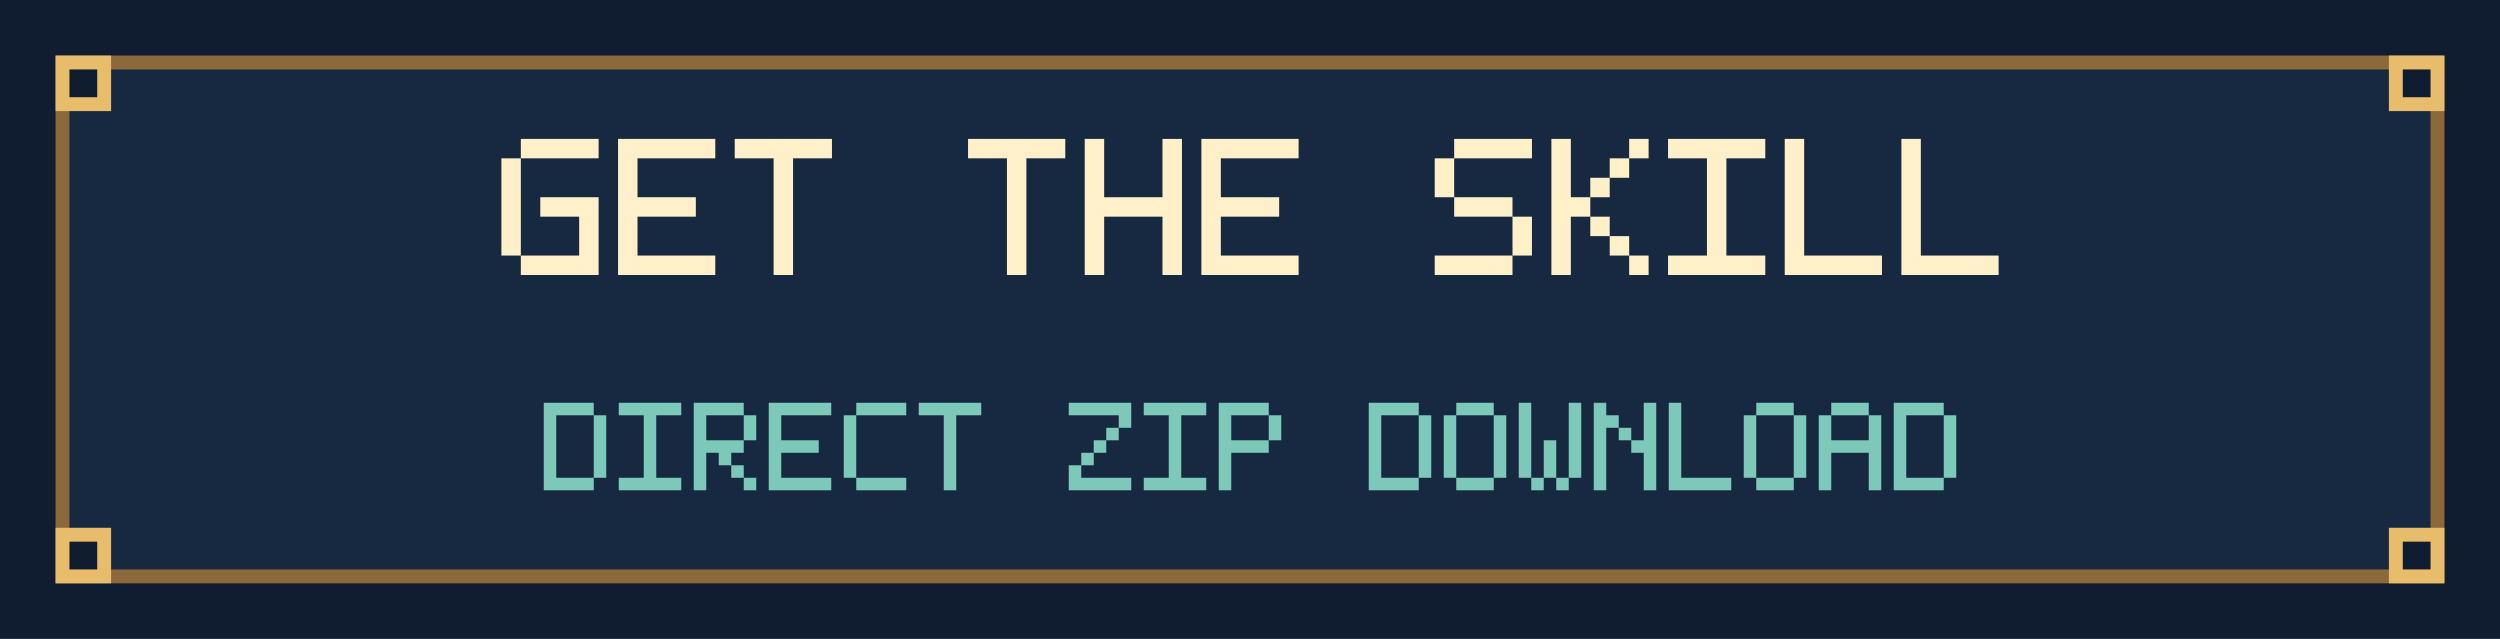
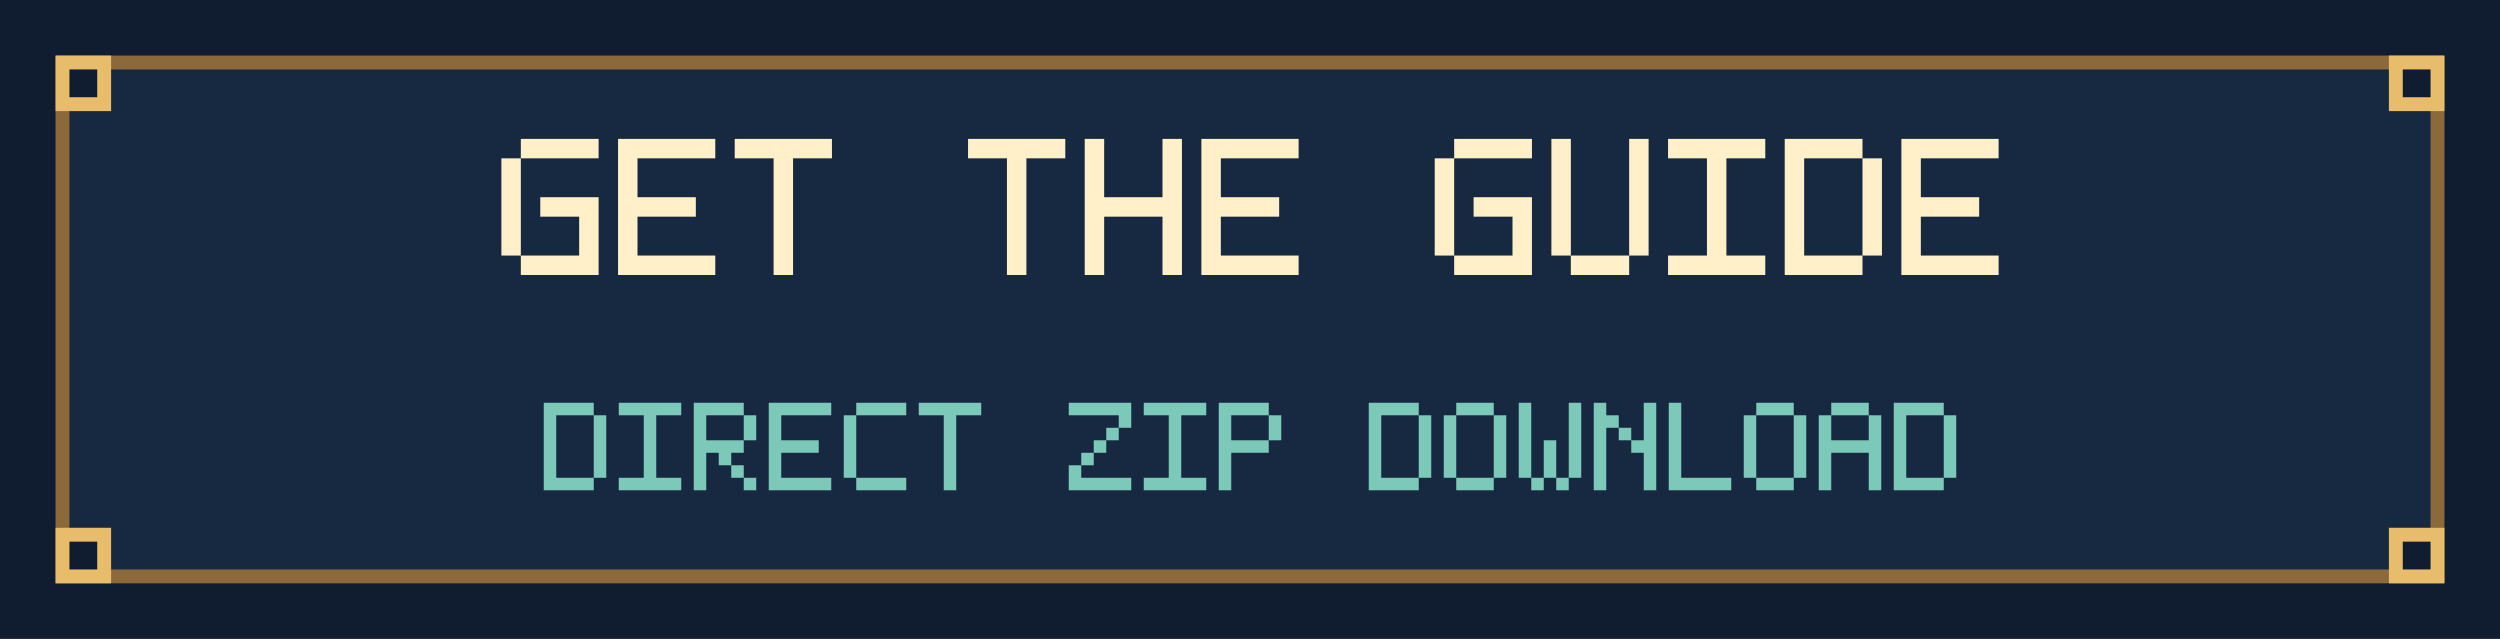
- <svg xmlns="http://www.w3.org/2000/svg" width="360" height="92" viewBox="0 0 360 92" role="img" aria-label=" GET THE SKILL DIRECT ZIP DOWNLOAD">
+ <svg xmlns="http://www.w3.org/2000/svg" width="360" height="92" viewBox="0 0 360 92" role="img" aria-label=" GET THE GUIDE DIRECT ZIP DOWNLOAD">
  <rect x="0" y="0" width="360" height="92" fill="#101d30" />
  <rect x="8" y="8" width="344" height="76" fill="#8b693a" />
  <rect x="10" y="10" width="340" height="72" fill="#172940" />
  <rect x="8" y="8" width="8" height="8" fill="#e7bc6a" />
  <rect x="10" y="10" width="4" height="4" fill="#101d30" />
  <rect x="344" y="8" width="8" height="8" fill="#e7bc6a" />
  <rect x="346" y="10" width="4" height="4" fill="#101d30" />
  <rect x="8" y="76" width="8" height="8" fill="#e7bc6a" />
  <rect x="10" y="78" width="4" height="4" fill="#101d30" />
  <rect x="344" y="76" width="8" height="8" fill="#e7bc6a" />
  <rect x="346" y="78" width="4" height="4" fill="#101d30" />
-   <path d="M75,20h2.8v2.8h-2.8zM77.8,20h2.8v2.8h-2.8zM80.6,20h2.8v2.8h-2.8zM83.4,20h2.8v2.8h-2.8zM72.2,22.8h2.8v2.8h-2.8zM72.2,25.6h2.8v2.8h-2.8zM72.2,28.4h2.8v2.8h-2.8zM77.8,28.4h2.8v2.8h-2.8zM80.6,28.4h2.8v2.8h-2.8zM83.4,28.4h2.8v2.8h-2.8zM72.2,31.2h2.8v2.8h-2.8zM83.4,31.2h2.8v2.8h-2.8zM72.2,34h2.8v2.8h-2.8zM83.4,34h2.8v2.8h-2.8zM75,36.8h2.8v2.8h-2.8zM77.8,36.8h2.8v2.8h-2.8zM80.6,36.8h2.8v2.8h-2.8zM83.4,36.8h2.8v2.8h-2.8zM89,20h2.8v2.8h-2.8zM91.8,20h2.8v2.8h-2.8zM94.6,20h2.8v2.8h-2.8zM97.4,20h2.8v2.8h-2.8zM100.2,20h2.8v2.8h-2.8zM89,22.8h2.8v2.8h-2.8zM89,25.6h2.8v2.8h-2.8zM89,28.4h2.8v2.8h-2.8zM91.8,28.4h2.8v2.8h-2.8zM94.6,28.4h2.8v2.8h-2.8zM97.4,28.4h2.8v2.8h-2.8zM89,31.2h2.8v2.8h-2.8zM89,34h2.8v2.8h-2.8zM89,36.8h2.8v2.8h-2.8zM91.8,36.8h2.8v2.8h-2.8zM94.6,36.8h2.8v2.8h-2.8zM97.4,36.8h2.8v2.8h-2.8zM100.2,36.8h2.8v2.8h-2.8zM105.8,20h2.8v2.8h-2.8zM108.6,20h2.8v2.8h-2.8zM111.4,20h2.8v2.8h-2.8zM114.2,20h2.8v2.8h-2.8zM117,20h2.8v2.8h-2.8zM111.4,22.8h2.8v2.8h-2.8zM111.4,25.6h2.8v2.8h-2.8zM111.4,28.4h2.8v2.8h-2.8zM111.4,31.2h2.8v2.8h-2.8zM111.4,34h2.8v2.8h-2.8zM111.4,36.8h2.8v2.8h-2.8zM139.4,20h2.8v2.8h-2.8zM142.2,20h2.8v2.8h-2.8zM145,20h2.8v2.8h-2.8zM147.8,20h2.8v2.8h-2.8zM150.6,20h2.8v2.8h-2.8zM145,22.8h2.8v2.8h-2.8zM145,25.6h2.8v2.8h-2.8zM145,28.4h2.8v2.8h-2.8zM145,31.2h2.8v2.8h-2.8zM145,34h2.8v2.8h-2.8zM145,36.8h2.8v2.8h-2.8zM156.2,20h2.8v2.8h-2.8zM167.4,20h2.8v2.8h-2.8zM156.2,22.8h2.8v2.8h-2.8zM167.4,22.8h2.8v2.8h-2.8zM156.2,25.6h2.8v2.8h-2.8zM167.4,25.6h2.8v2.8h-2.8zM156.2,28.4h2.8v2.8h-2.8zM159,28.4h2.8v2.8h-2.8zM161.8,28.4h2.8v2.8h-2.8zM164.6,28.4h2.8v2.8h-2.8zM167.4,28.4h2.8v2.8h-2.8zM156.2,31.2h2.8v2.8h-2.8zM167.4,31.2h2.8v2.8h-2.8zM156.2,34h2.8v2.8h-2.8zM167.4,34h2.8v2.8h-2.8zM156.2,36.8h2.8v2.8h-2.8zM167.4,36.8h2.8v2.8h-2.8zM173,20h2.8v2.8h-2.8zM175.8,20h2.8v2.8h-2.8zM178.6,20h2.8v2.8h-2.8zM181.4,20h2.8v2.8h-2.8zM184.2,20h2.8v2.8h-2.8zM173,22.8h2.8v2.8h-2.8zM173,25.6h2.8v2.8h-2.8zM173,28.4h2.8v2.8h-2.8zM175.8,28.4h2.8v2.8h-2.8zM178.6,28.4h2.8v2.8h-2.8zM181.4,28.4h2.8v2.8h-2.8zM173,31.2h2.8v2.8h-2.8zM173,34h2.8v2.8h-2.8zM173,36.8h2.8v2.8h-2.8zM175.8,36.8h2.8v2.8h-2.8zM178.6,36.8h2.8v2.8h-2.8zM181.4,36.8h2.8v2.8h-2.8zM184.2,36.8h2.8v2.8h-2.8zM209.4,20h2.8v2.8h-2.8zM212.2,20h2.8v2.8h-2.8zM215,20h2.8v2.8h-2.8zM217.8,20h2.8v2.8h-2.8zM206.6,22.8h2.8v2.8h-2.8zM206.6,25.6h2.8v2.8h-2.8zM209.4,28.4h2.8v2.8h-2.8zM212.2,28.4h2.8v2.8h-2.8zM215,28.4h2.8v2.8h-2.8zM217.8,31.2h2.8v2.8h-2.8zM217.8,34h2.8v2.8h-2.8zM206.6,36.8h2.8v2.8h-2.8zM209.4,36.8h2.8v2.8h-2.8zM212.2,36.8h2.8v2.8h-2.8zM215,36.8h2.8v2.8h-2.8zM223.4,20h2.8v2.8h-2.8zM234.6,20h2.8v2.8h-2.8zM223.4,22.8h2.8v2.8h-2.8zM231.8,22.8h2.8v2.8h-2.8zM223.4,25.6h2.8v2.8h-2.8zM229,25.6h2.8v2.8h-2.8zM223.4,28.4h2.8v2.8h-2.8zM226.2,28.4h2.8v2.8h-2.8zM223.4,31.2h2.8v2.8h-2.8zM229,31.2h2.8v2.8h-2.8zM223.4,34h2.8v2.8h-2.8zM231.8,34h2.8v2.8h-2.8zM223.4,36.8h2.8v2.8h-2.8zM234.6,36.8h2.8v2.8h-2.8zM240.2,20h2.8v2.8h-2.8zM243,20h2.8v2.8h-2.8zM245.8,20h2.8v2.8h-2.8zM248.6,20h2.8v2.8h-2.8zM251.4,20h2.8v2.8h-2.8zM245.8,22.8h2.8v2.8h-2.8zM245.8,25.6h2.8v2.8h-2.8zM245.8,28.4h2.8v2.8h-2.8zM245.8,31.2h2.8v2.8h-2.8zM245.8,34h2.8v2.8h-2.8zM240.2,36.8h2.8v2.8h-2.8zM243,36.8h2.8v2.8h-2.8zM245.8,36.8h2.8v2.8h-2.8zM248.6,36.8h2.8v2.8h-2.8zM251.4,36.8h2.8v2.8h-2.8zM257,20h2.8v2.8h-2.8zM257,22.8h2.8v2.8h-2.8zM257,25.6h2.8v2.8h-2.8zM257,28.4h2.8v2.8h-2.8zM257,31.2h2.8v2.8h-2.8zM257,34h2.8v2.8h-2.8zM257,36.8h2.8v2.8h-2.8zM259.8,36.8h2.8v2.8h-2.8zM262.6,36.8h2.8v2.8h-2.8zM265.4,36.8h2.8v2.8h-2.8zM268.2,36.8h2.8v2.8h-2.8zM273.8,20h2.8v2.8h-2.8zM273.8,22.8h2.8v2.8h-2.8zM273.8,25.6h2.8v2.8h-2.8zM273.8,28.4h2.8v2.8h-2.8zM273.8,31.2h2.8v2.8h-2.8zM273.8,34h2.8v2.8h-2.8zM273.8,36.8h2.8v2.8h-2.8zM276.6,36.8h2.8v2.8h-2.8zM279.4,36.8h2.8v2.8h-2.8zM282.2,36.8h2.8v2.8h-2.8zM285,36.8h2.8v2.8h-2.8z" fill="#fff0c9" />
+   <path d="M75,20h2.8v2.8h-2.8zM77.8,20h2.8v2.8h-2.8zM80.6,20h2.8v2.8h-2.8zM83.4,20h2.8v2.8h-2.8zM72.2,22.8h2.8v2.8h-2.8zM72.2,25.6h2.8v2.8h-2.8zM72.2,28.4h2.8v2.8h-2.8zM77.8,28.4h2.8v2.8h-2.8zM80.6,28.4h2.8v2.8h-2.8zM83.4,28.4h2.8v2.8h-2.8zM72.2,31.2h2.8v2.8h-2.8zM83.4,31.2h2.8v2.8h-2.8zM72.2,34h2.8v2.8h-2.8zM83.4,34h2.8v2.8h-2.8zM75,36.8h2.8v2.8h-2.8zM77.8,36.8h2.8v2.8h-2.8zM80.6,36.8h2.8v2.8h-2.8zM83.4,36.8h2.8v2.8h-2.8zM89,20h2.8v2.8h-2.8zM91.8,20h2.8v2.8h-2.8zM94.6,20h2.8v2.8h-2.8zM97.4,20h2.8v2.8h-2.8zM100.2,20h2.8v2.8h-2.8zM89,22.8h2.8v2.8h-2.8zM89,25.6h2.8v2.8h-2.8zM89,28.4h2.8v2.8h-2.8zM91.8,28.4h2.8v2.8h-2.8zM94.6,28.4h2.8v2.8h-2.8zM97.4,28.4h2.8v2.8h-2.8zM89,31.2h2.8v2.8h-2.8zM89,34h2.8v2.8h-2.8zM89,36.8h2.8v2.8h-2.8zM91.8,36.8h2.8v2.8h-2.8zM94.6,36.8h2.8v2.8h-2.8zM97.4,36.8h2.8v2.8h-2.8zM100.2,36.8h2.8v2.8h-2.8zM105.8,20h2.8v2.8h-2.8zM108.6,20h2.8v2.8h-2.8zM111.4,20h2.8v2.8h-2.8zM114.2,20h2.8v2.8h-2.8zM117,20h2.8v2.8h-2.8zM111.4,22.8h2.8v2.8h-2.8zM111.4,25.6h2.8v2.8h-2.8zM111.4,28.4h2.8v2.8h-2.8zM111.4,31.2h2.8v2.8h-2.8zM111.4,34h2.8v2.8h-2.8zM111.4,36.8h2.8v2.8h-2.8zM139.4,20h2.8v2.8h-2.8zM142.2,20h2.8v2.8h-2.8zM145,20h2.8v2.8h-2.8zM147.8,20h2.8v2.8h-2.8zM150.6,20h2.8v2.8h-2.8zM145,22.8h2.8v2.8h-2.8zM145,25.6h2.8v2.8h-2.8zM145,28.4h2.8v2.8h-2.8zM145,31.2h2.8v2.8h-2.8zM145,34h2.8v2.8h-2.8zM145,36.8h2.8v2.8h-2.8zM156.2,20h2.8v2.8h-2.8zM167.4,20h2.8v2.8h-2.8zM156.2,22.8h2.8v2.8h-2.8zM167.4,22.8h2.8v2.8h-2.8zM156.2,25.6h2.8v2.8h-2.8zM167.4,25.6h2.8v2.8h-2.8zM156.2,28.4h2.8v2.8h-2.8zM159,28.4h2.8v2.8h-2.8zM161.8,28.4h2.8v2.8h-2.8zM164.6,28.4h2.8v2.8h-2.8zM167.4,28.4h2.8v2.8h-2.8zM156.2,31.2h2.8v2.8h-2.8zM167.4,31.2h2.8v2.8h-2.8zM156.2,34h2.8v2.8h-2.8zM167.4,34h2.8v2.8h-2.8zM156.2,36.8h2.8v2.8h-2.8zM167.4,36.8h2.8v2.8h-2.8zM173,20h2.8v2.8h-2.8zM175.8,20h2.8v2.8h-2.8zM178.6,20h2.8v2.8h-2.8zM181.4,20h2.8v2.8h-2.8zM184.2,20h2.8v2.8h-2.8zM173,22.8h2.8v2.8h-2.8zM173,25.6h2.8v2.8h-2.8zM173,28.4h2.8v2.8h-2.8zM175.8,28.4h2.8v2.8h-2.8zM178.6,28.4h2.8v2.8h-2.8zM181.4,28.4h2.8v2.8h-2.8zM173,31.2h2.8v2.8h-2.8zM173,34h2.8v2.8h-2.8zM173,36.8h2.8v2.8h-2.8zM175.8,36.8h2.8v2.8h-2.8zM178.6,36.8h2.8v2.8h-2.8zM181.4,36.8h2.8v2.8h-2.8zM184.2,36.8h2.8v2.8h-2.8zM209.4,20h2.8v2.8h-2.8zM212.2,20h2.8v2.8h-2.8zM215,20h2.8v2.8h-2.8zM217.8,20h2.8v2.8h-2.8zM206.6,22.8h2.8v2.8h-2.8zM206.6,25.6h2.8v2.8h-2.8zM206.6,28.4h2.8v2.8h-2.8zM212.2,28.4h2.8v2.8h-2.8zM215,28.4h2.8v2.8h-2.8zM217.8,28.4h2.8v2.8h-2.8zM206.6,31.2h2.8v2.8h-2.8zM217.8,31.2h2.8v2.8h-2.8zM206.6,34h2.8v2.8h-2.8zM217.8,34h2.8v2.8h-2.8zM209.4,36.8h2.8v2.8h-2.8zM212.2,36.8h2.8v2.8h-2.8zM215,36.8h2.8v2.8h-2.8zM217.8,36.8h2.8v2.8h-2.8zM223.4,20h2.8v2.8h-2.8zM234.6,20h2.8v2.8h-2.8zM223.4,22.8h2.8v2.8h-2.8zM234.6,22.8h2.8v2.8h-2.8zM223.4,25.6h2.8v2.8h-2.8zM234.6,25.6h2.8v2.8h-2.8zM223.4,28.4h2.8v2.8h-2.8zM234.6,28.4h2.8v2.8h-2.8zM223.4,31.2h2.8v2.8h-2.8zM234.6,31.2h2.8v2.8h-2.8zM223.4,34h2.8v2.8h-2.8zM234.6,34h2.8v2.8h-2.8zM226.2,36.8h2.8v2.8h-2.8zM229,36.8h2.8v2.8h-2.8zM231.8,36.8h2.8v2.8h-2.8zM240.2,20h2.8v2.8h-2.8zM243,20h2.8v2.8h-2.8zM245.8,20h2.8v2.8h-2.8zM248.6,20h2.8v2.8h-2.8zM251.4,20h2.8v2.8h-2.8zM245.8,22.8h2.8v2.8h-2.8zM245.8,25.6h2.8v2.8h-2.8zM245.8,28.4h2.8v2.8h-2.8zM245.8,31.2h2.8v2.8h-2.8zM245.8,34h2.8v2.8h-2.8zM240.2,36.8h2.8v2.8h-2.8zM243,36.8h2.8v2.8h-2.8zM245.8,36.8h2.8v2.8h-2.8zM248.6,36.8h2.8v2.8h-2.8zM251.4,36.8h2.8v2.8h-2.8zM257,20h2.8v2.8h-2.8zM259.8,20h2.8v2.8h-2.8zM262.6,20h2.8v2.8h-2.8zM265.4,20h2.8v2.8h-2.8zM257,22.8h2.8v2.8h-2.8zM268.2,22.8h2.8v2.8h-2.8zM257,25.6h2.8v2.8h-2.8zM268.2,25.6h2.8v2.8h-2.8zM257,28.4h2.8v2.8h-2.8zM268.2,28.4h2.8v2.8h-2.8zM257,31.2h2.8v2.8h-2.8zM268.2,31.2h2.8v2.8h-2.8zM257,34h2.8v2.8h-2.8zM268.2,34h2.8v2.8h-2.8zM257,36.8h2.8v2.8h-2.8zM259.8,36.8h2.8v2.8h-2.8zM262.6,36.8h2.8v2.8h-2.8zM265.4,36.8h2.8v2.8h-2.8zM273.8,20h2.8v2.8h-2.8zM276.6,20h2.8v2.8h-2.8zM279.4,20h2.8v2.8h-2.8zM282.2,20h2.8v2.8h-2.8zM285,20h2.8v2.8h-2.8zM273.8,22.8h2.8v2.8h-2.8zM273.8,25.6h2.8v2.8h-2.8zM273.8,28.4h2.8v2.8h-2.8zM276.6,28.4h2.8v2.8h-2.8zM279.4,28.4h2.8v2.8h-2.8zM282.2,28.4h2.8v2.8h-2.8zM273.8,31.2h2.8v2.8h-2.8zM273.8,34h2.8v2.8h-2.8zM273.8,36.8h2.8v2.8h-2.8zM276.6,36.8h2.8v2.8h-2.8zM279.4,36.8h2.8v2.8h-2.8zM282.2,36.8h2.8v2.8h-2.8zM285,36.8h2.8v2.8h-2.8z" fill="#fff0c9" />
  <path d="M78.3,58h1.8v1.8h-1.8zM80.1,58h1.8v1.8h-1.8zM81.9,58h1.8v1.8h-1.8zM83.7,58h1.8v1.8h-1.8zM78.3,59.8h1.8v1.8h-1.8zM85.5,59.8h1.8v1.8h-1.8zM78.3,61.6h1.8v1.8h-1.8zM85.5,61.6h1.8v1.8h-1.8zM78.3,63.4h1.8v1.8h-1.8zM85.5,63.4h1.8v1.8h-1.8zM78.3,65.2h1.8v1.8h-1.8zM85.5,65.2h1.8v1.8h-1.8zM78.3,67h1.8v1.8h-1.8zM85.5,67h1.8v1.8h-1.8zM78.3,68.8h1.8v1.8h-1.8zM80.1,68.8h1.8v1.8h-1.8zM81.9,68.8h1.8v1.8h-1.8zM83.7,68.8h1.8v1.8h-1.8zM89.1,58h1.8v1.8h-1.8zM90.9,58h1.8v1.8h-1.8zM92.7,58h1.8v1.8h-1.8zM94.5,58h1.8v1.8h-1.8zM96.3,58h1.8v1.8h-1.8zM92.7,59.8h1.8v1.8h-1.8zM92.7,61.6h1.8v1.8h-1.8zM92.7,63.4h1.8v1.8h-1.8zM92.7,65.2h1.8v1.8h-1.8zM92.7,67h1.8v1.8h-1.8zM89.1,68.8h1.8v1.8h-1.8zM90.9,68.8h1.8v1.8h-1.8zM92.7,68.8h1.8v1.8h-1.8zM94.5,68.8h1.8v1.8h-1.8zM96.3,68.8h1.8v1.8h-1.8zM99.9,58h1.8v1.8h-1.8zM101.7,58h1.8v1.8h-1.8zM103.5,58h1.8v1.8h-1.8zM105.3,58h1.8v1.8h-1.8zM99.9,59.8h1.8v1.8h-1.8zM107.1,59.8h1.8v1.8h-1.8zM99.9,61.6h1.8v1.8h-1.8zM107.1,61.6h1.8v1.8h-1.8zM99.9,63.4h1.8v1.8h-1.8zM101.7,63.4h1.8v1.8h-1.8zM103.5,63.4h1.8v1.8h-1.8zM105.3,63.4h1.8v1.8h-1.8zM99.9,65.2h1.8v1.8h-1.8zM103.5,65.2h1.8v1.8h-1.8zM99.9,67h1.8v1.8h-1.8zM105.3,67h1.8v1.8h-1.8zM99.9,68.8h1.8v1.8h-1.8zM107.1,68.8h1.8v1.8h-1.8zM110.7,58h1.8v1.8h-1.8zM112.5,58h1.8v1.8h-1.8zM114.3,58h1.8v1.8h-1.8zM116.1,58h1.8v1.8h-1.8zM117.9,58h1.8v1.8h-1.8zM110.7,59.8h1.8v1.8h-1.8zM110.7,61.6h1.8v1.8h-1.8zM110.7,63.4h1.8v1.8h-1.8zM112.5,63.4h1.8v1.8h-1.8zM114.3,63.4h1.8v1.8h-1.8zM116.1,63.4h1.8v1.8h-1.8zM110.7,65.2h1.8v1.8h-1.8zM110.7,67h1.8v1.8h-1.8zM110.7,68.8h1.8v1.8h-1.8zM112.5,68.8h1.8v1.8h-1.8zM114.3,68.8h1.8v1.8h-1.8zM116.1,68.8h1.8v1.8h-1.8zM117.9,68.8h1.8v1.8h-1.8zM123.3,58h1.8v1.8h-1.8zM125.1,58h1.8v1.8h-1.8zM126.9,58h1.8v1.8h-1.8zM128.7,58h1.8v1.8h-1.8zM121.5,59.8h1.8v1.8h-1.8zM121.5,61.6h1.8v1.8h-1.8zM121.5,63.4h1.8v1.8h-1.8zM121.5,65.2h1.8v1.8h-1.8zM121.5,67h1.8v1.8h-1.8zM123.3,68.8h1.8v1.8h-1.8zM125.1,68.8h1.8v1.8h-1.8zM126.9,68.8h1.8v1.8h-1.8zM128.7,68.8h1.8v1.8h-1.8zM132.3,58h1.8v1.8h-1.8zM134.1,58h1.8v1.8h-1.8zM135.9,58h1.8v1.8h-1.8zM137.7,58h1.8v1.8h-1.8zM139.5,58h1.8v1.8h-1.8zM135.9,59.8h1.8v1.8h-1.8zM135.9,61.6h1.8v1.8h-1.8zM135.9,63.4h1.8v1.8h-1.8zM135.9,65.2h1.8v1.8h-1.8zM135.9,67h1.8v1.8h-1.8zM135.9,68.8h1.8v1.8h-1.8zM153.9,58h1.8v1.8h-1.8zM155.7,58h1.8v1.8h-1.8zM157.5,58h1.8v1.8h-1.8zM159.3,58h1.8v1.8h-1.8zM161.1,58h1.8v1.8h-1.8zM161.1,59.8h1.8v1.8h-1.8zM159.3,61.6h1.8v1.8h-1.8zM157.5,63.4h1.8v1.8h-1.8zM155.7,65.2h1.8v1.8h-1.8zM153.9,67h1.8v1.8h-1.8zM153.9,68.8h1.8v1.8h-1.8zM155.7,68.8h1.8v1.8h-1.8zM157.5,68.8h1.8v1.8h-1.8zM159.3,68.8h1.8v1.8h-1.8zM161.1,68.8h1.8v1.8h-1.8zM164.7,58h1.8v1.8h-1.8zM166.5,58h1.8v1.8h-1.8zM168.3,58h1.8v1.8h-1.8zM170.1,58h1.8v1.8h-1.8zM171.9,58h1.8v1.8h-1.8zM168.3,59.8h1.8v1.8h-1.8zM168.3,61.6h1.8v1.8h-1.8zM168.3,63.4h1.8v1.8h-1.8zM168.3,65.2h1.8v1.8h-1.8zM168.3,67h1.8v1.8h-1.8zM164.7,68.8h1.8v1.8h-1.8zM166.5,68.8h1.8v1.8h-1.8zM168.3,68.8h1.8v1.8h-1.8zM170.1,68.8h1.8v1.8h-1.8zM171.9,68.8h1.8v1.8h-1.8zM175.5,58h1.8v1.8h-1.8zM177.3,58h1.8v1.8h-1.8zM179.1,58h1.8v1.8h-1.8zM180.9,58h1.8v1.8h-1.8zM175.5,59.8h1.8v1.8h-1.8zM182.7,59.8h1.8v1.8h-1.8zM175.5,61.6h1.8v1.8h-1.8zM182.7,61.6h1.8v1.8h-1.8zM175.5,63.4h1.8v1.8h-1.8zM177.3,63.4h1.8v1.8h-1.8zM179.1,63.4h1.8v1.8h-1.8zM180.9,63.4h1.8v1.8h-1.8zM175.5,65.2h1.8v1.8h-1.8zM175.5,67h1.8v1.8h-1.8zM175.5,68.8h1.8v1.8h-1.8zM197.1,58h1.8v1.8h-1.8zM198.9,58h1.8v1.8h-1.8zM200.7,58h1.8v1.8h-1.8zM202.5,58h1.8v1.8h-1.8zM197.1,59.8h1.8v1.8h-1.8zM204.3,59.8h1.8v1.8h-1.8zM197.1,61.6h1.8v1.8h-1.8zM204.3,61.6h1.8v1.8h-1.8zM197.1,63.4h1.8v1.8h-1.8zM204.3,63.4h1.8v1.8h-1.8zM197.1,65.2h1.8v1.8h-1.8zM204.3,65.2h1.8v1.8h-1.8zM197.1,67h1.8v1.8h-1.8zM204.3,67h1.8v1.8h-1.8zM197.1,68.8h1.8v1.8h-1.8zM198.9,68.8h1.8v1.8h-1.8zM200.7,68.8h1.8v1.8h-1.8zM202.5,68.8h1.8v1.8h-1.8zM209.7,58h1.8v1.8h-1.8zM211.5,58h1.8v1.8h-1.8zM213.3,58h1.8v1.8h-1.8zM207.9,59.8h1.8v1.8h-1.8zM215.1,59.8h1.8v1.8h-1.8zM207.9,61.6h1.8v1.8h-1.8zM215.1,61.6h1.8v1.8h-1.8zM207.9,63.4h1.8v1.8h-1.8zM215.1,63.4h1.8v1.8h-1.8zM207.9,65.2h1.8v1.8h-1.8zM215.1,65.2h1.8v1.8h-1.8zM207.9,67h1.8v1.8h-1.8zM215.1,67h1.8v1.8h-1.8zM209.7,68.8h1.8v1.8h-1.8zM211.5,68.8h1.8v1.8h-1.8zM213.3,68.8h1.8v1.8h-1.8zM218.7,58h1.8v1.8h-1.8zM225.9,58h1.8v1.8h-1.8zM218.7,59.8h1.8v1.8h-1.8zM225.9,59.8h1.8v1.8h-1.8zM218.7,61.6h1.8v1.8h-1.8zM225.9,61.6h1.8v1.8h-1.8zM218.7,63.4h1.8v1.8h-1.8zM222.3,63.4h1.8v1.8h-1.8zM225.9,63.4h1.8v1.8h-1.8zM218.7,65.2h1.8v1.8h-1.8zM222.3,65.2h1.8v1.8h-1.8zM225.9,65.2h1.8v1.8h-1.8zM218.7,67h1.8v1.8h-1.8zM222.3,67h1.8v1.8h-1.8zM225.9,67h1.8v1.8h-1.8zM220.5,68.8h1.8v1.8h-1.8zM224.1,68.8h1.8v1.8h-1.8zM229.5,58h1.8v1.8h-1.8zM236.7,58h1.8v1.8h-1.8zM229.5,59.8h1.8v1.8h-1.8zM231.3,59.8h1.8v1.8h-1.8zM236.7,59.8h1.8v1.8h-1.8zM229.5,61.6h1.8v1.8h-1.8zM233.1,61.6h1.8v1.8h-1.8zM236.7,61.6h1.8v1.8h-1.8zM229.5,63.4h1.8v1.8h-1.8zM234.9,63.4h1.8v1.8h-1.8zM236.7,63.4h1.8v1.8h-1.8zM229.5,65.2h1.8v1.8h-1.8zM236.7,65.2h1.8v1.8h-1.8zM229.5,67h1.8v1.8h-1.8zM236.7,67h1.8v1.8h-1.8zM229.5,68.8h1.8v1.8h-1.8zM236.7,68.8h1.8v1.8h-1.8zM240.3,58h1.8v1.8h-1.8zM240.3,59.8h1.8v1.8h-1.8zM240.3,61.6h1.8v1.8h-1.8zM240.3,63.4h1.8v1.8h-1.8zM240.3,65.2h1.8v1.8h-1.8zM240.3,67h1.8v1.8h-1.8zM240.3,68.8h1.8v1.8h-1.8zM242.1,68.8h1.8v1.8h-1.8zM243.9,68.8h1.8v1.8h-1.8zM245.7,68.8h1.8v1.8h-1.8zM247.5,68.8h1.8v1.8h-1.8zM252.9,58h1.8v1.8h-1.8zM254.7,58h1.8v1.8h-1.8zM256.5,58h1.8v1.8h-1.8zM251.1,59.8h1.8v1.8h-1.8zM258.3,59.8h1.8v1.8h-1.8zM251.1,61.6h1.8v1.8h-1.8zM258.3,61.6h1.8v1.8h-1.8zM251.1,63.4h1.8v1.8h-1.8zM258.3,63.4h1.8v1.8h-1.8zM251.1,65.2h1.8v1.8h-1.8zM258.3,65.2h1.8v1.8h-1.8zM251.1,67h1.8v1.8h-1.8zM258.3,67h1.8v1.8h-1.8zM252.9,68.8h1.8v1.8h-1.8zM254.7,68.8h1.8v1.8h-1.8zM256.5,68.8h1.8v1.8h-1.8zM263.7,58h1.8v1.8h-1.8zM265.5,58h1.8v1.8h-1.8zM267.3,58h1.8v1.8h-1.8zM261.9,59.8h1.8v1.8h-1.8zM269.1,59.8h1.8v1.8h-1.8zM261.9,61.6h1.8v1.8h-1.8zM269.1,61.6h1.8v1.8h-1.8zM261.9,63.4h1.8v1.8h-1.8zM263.7,63.4h1.8v1.8h-1.8zM265.5,63.4h1.8v1.8h-1.8zM267.3,63.4h1.8v1.8h-1.8zM269.1,63.4h1.8v1.8h-1.8zM261.9,65.2h1.8v1.8h-1.8zM269.1,65.2h1.8v1.8h-1.8zM261.9,67h1.8v1.8h-1.8zM269.1,67h1.8v1.8h-1.8zM261.9,68.8h1.8v1.8h-1.8zM269.1,68.8h1.8v1.8h-1.8zM272.7,58h1.8v1.8h-1.8zM274.5,58h1.8v1.8h-1.8zM276.3,58h1.8v1.8h-1.8zM278.1,58h1.8v1.8h-1.8zM272.7,59.8h1.8v1.8h-1.8zM279.9,59.8h1.8v1.8h-1.8zM272.7,61.6h1.8v1.8h-1.8zM279.9,61.6h1.8v1.8h-1.8zM272.7,63.4h1.8v1.8h-1.8zM279.9,63.4h1.8v1.8h-1.8zM272.7,65.2h1.8v1.8h-1.8zM279.9,65.2h1.8v1.8h-1.8zM272.7,67h1.8v1.8h-1.8zM279.9,67h1.8v1.8h-1.8zM272.7,68.8h1.8v1.8h-1.8zM274.5,68.8h1.8v1.8h-1.8zM276.3,68.8h1.8v1.8h-1.8zM278.1,68.8h1.8v1.8h-1.8z" fill="#7cc9ba" />
</svg>
